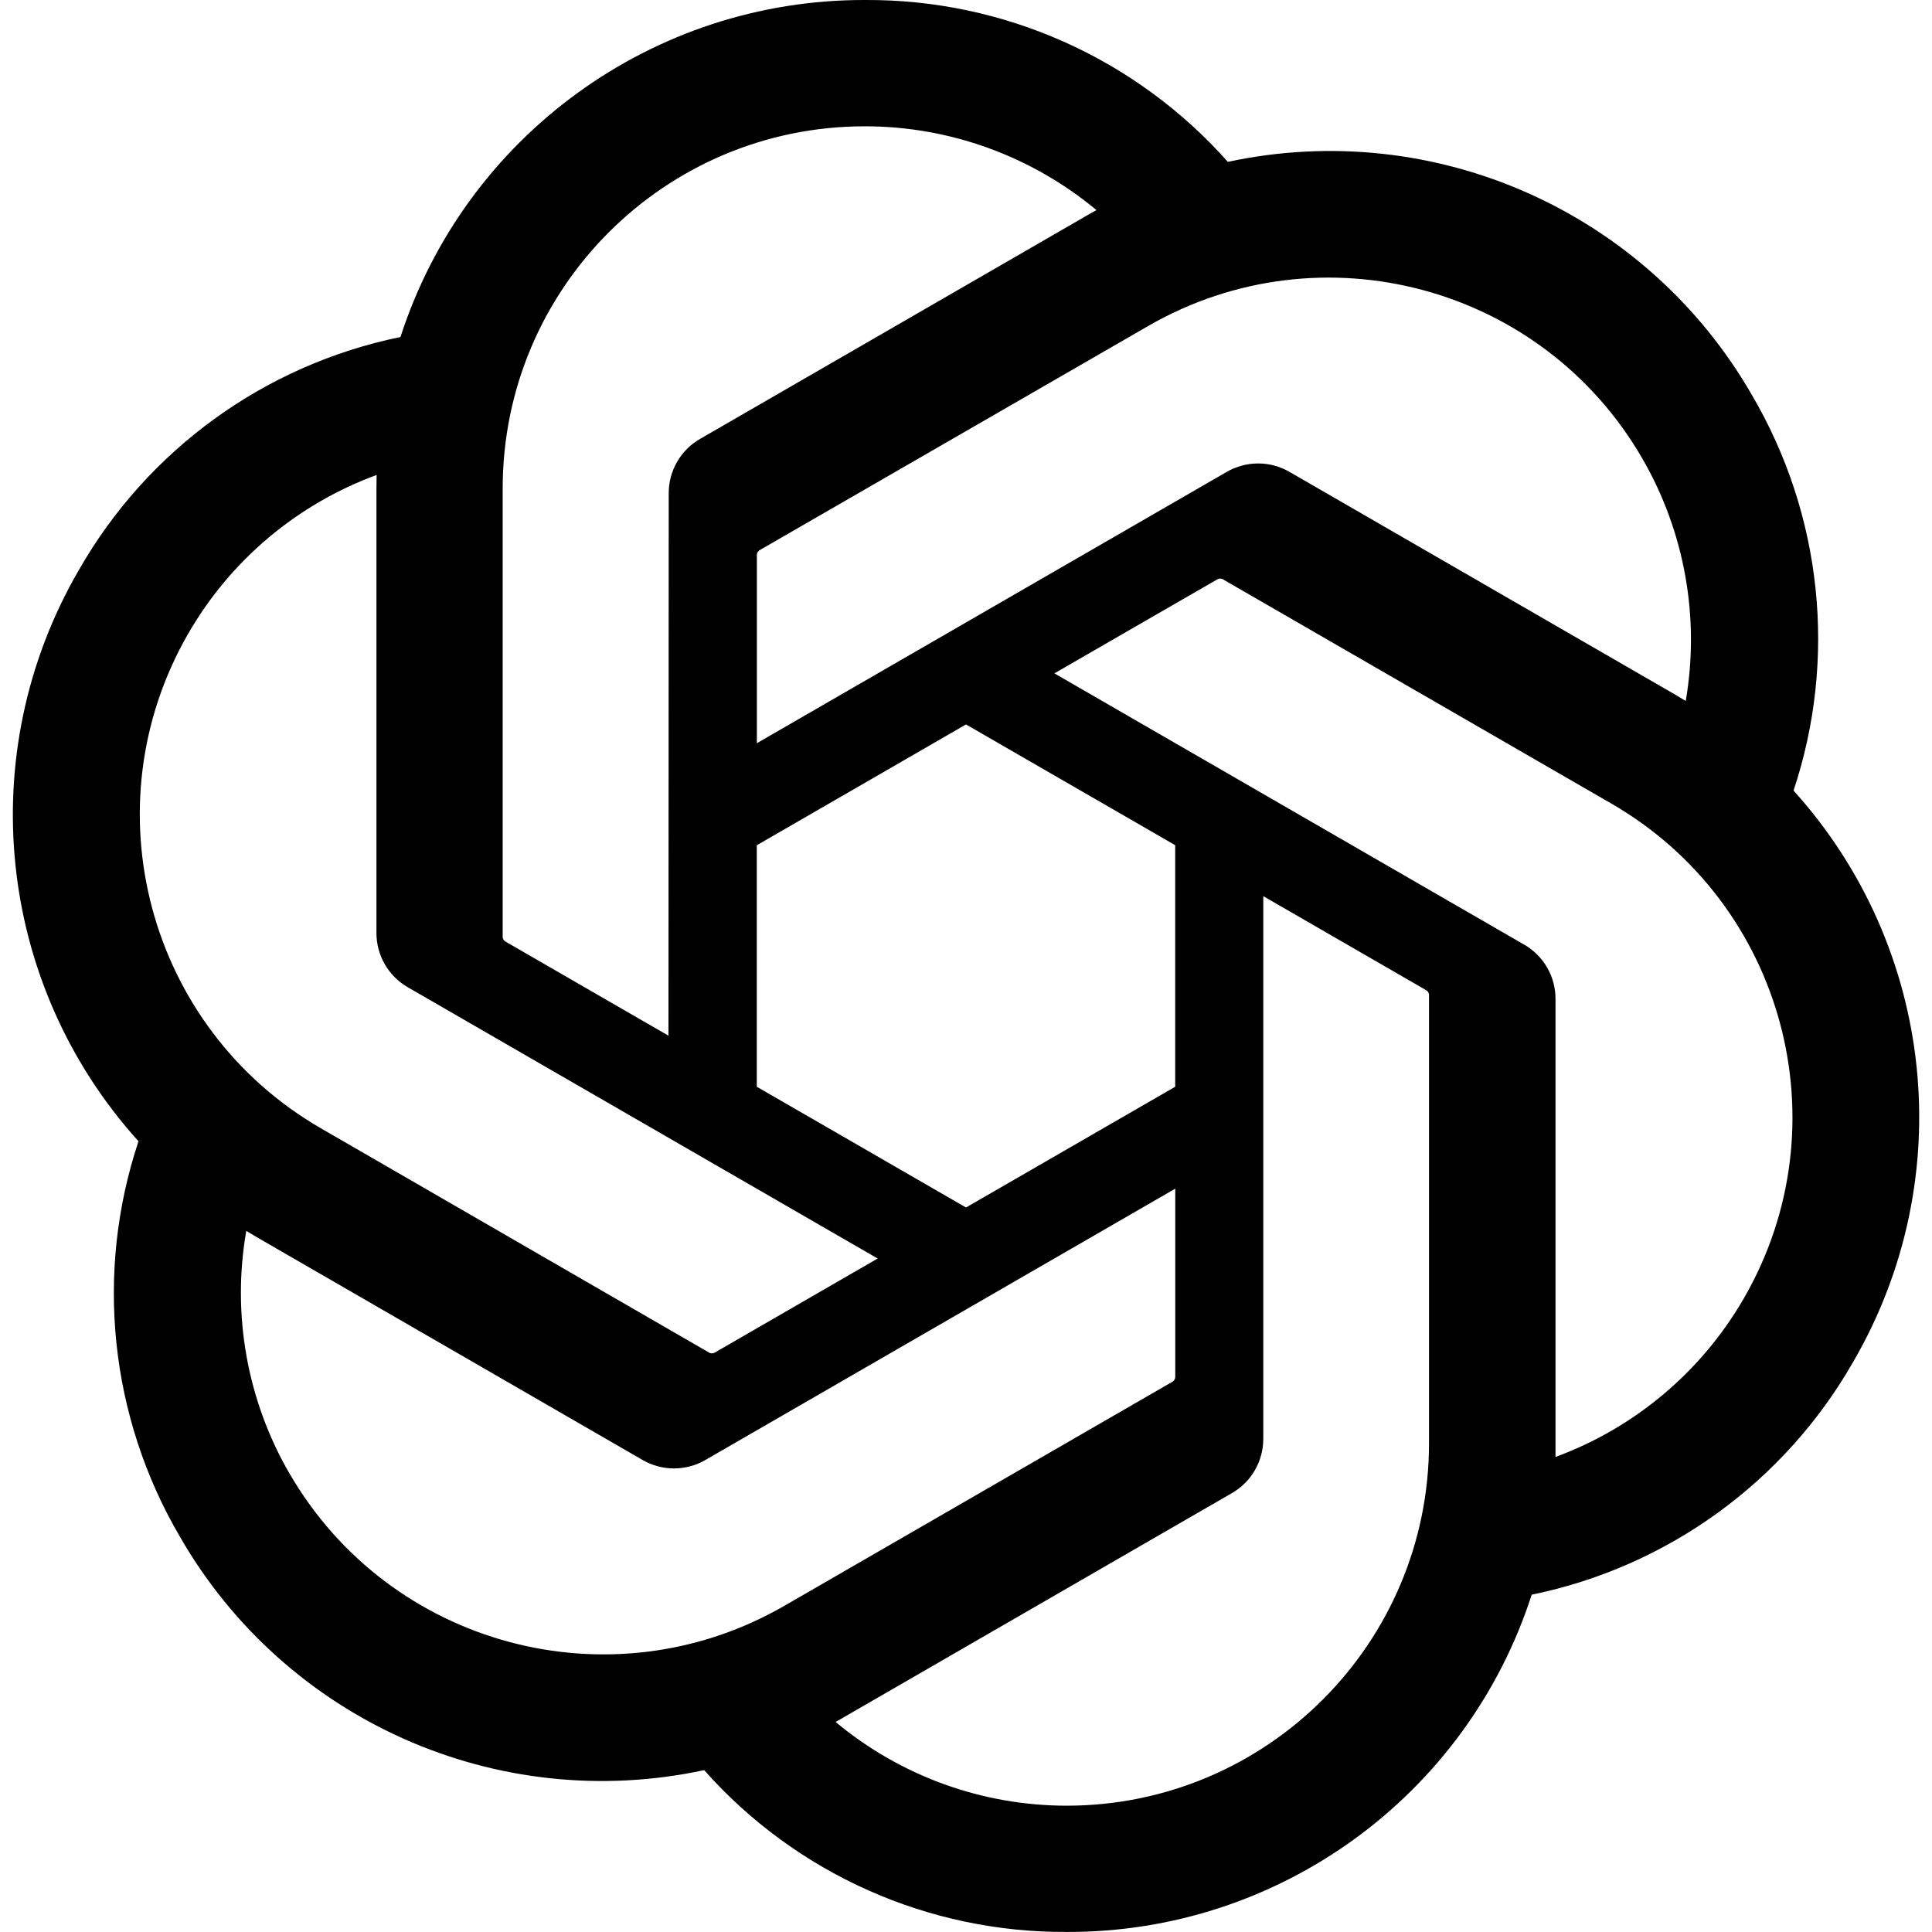
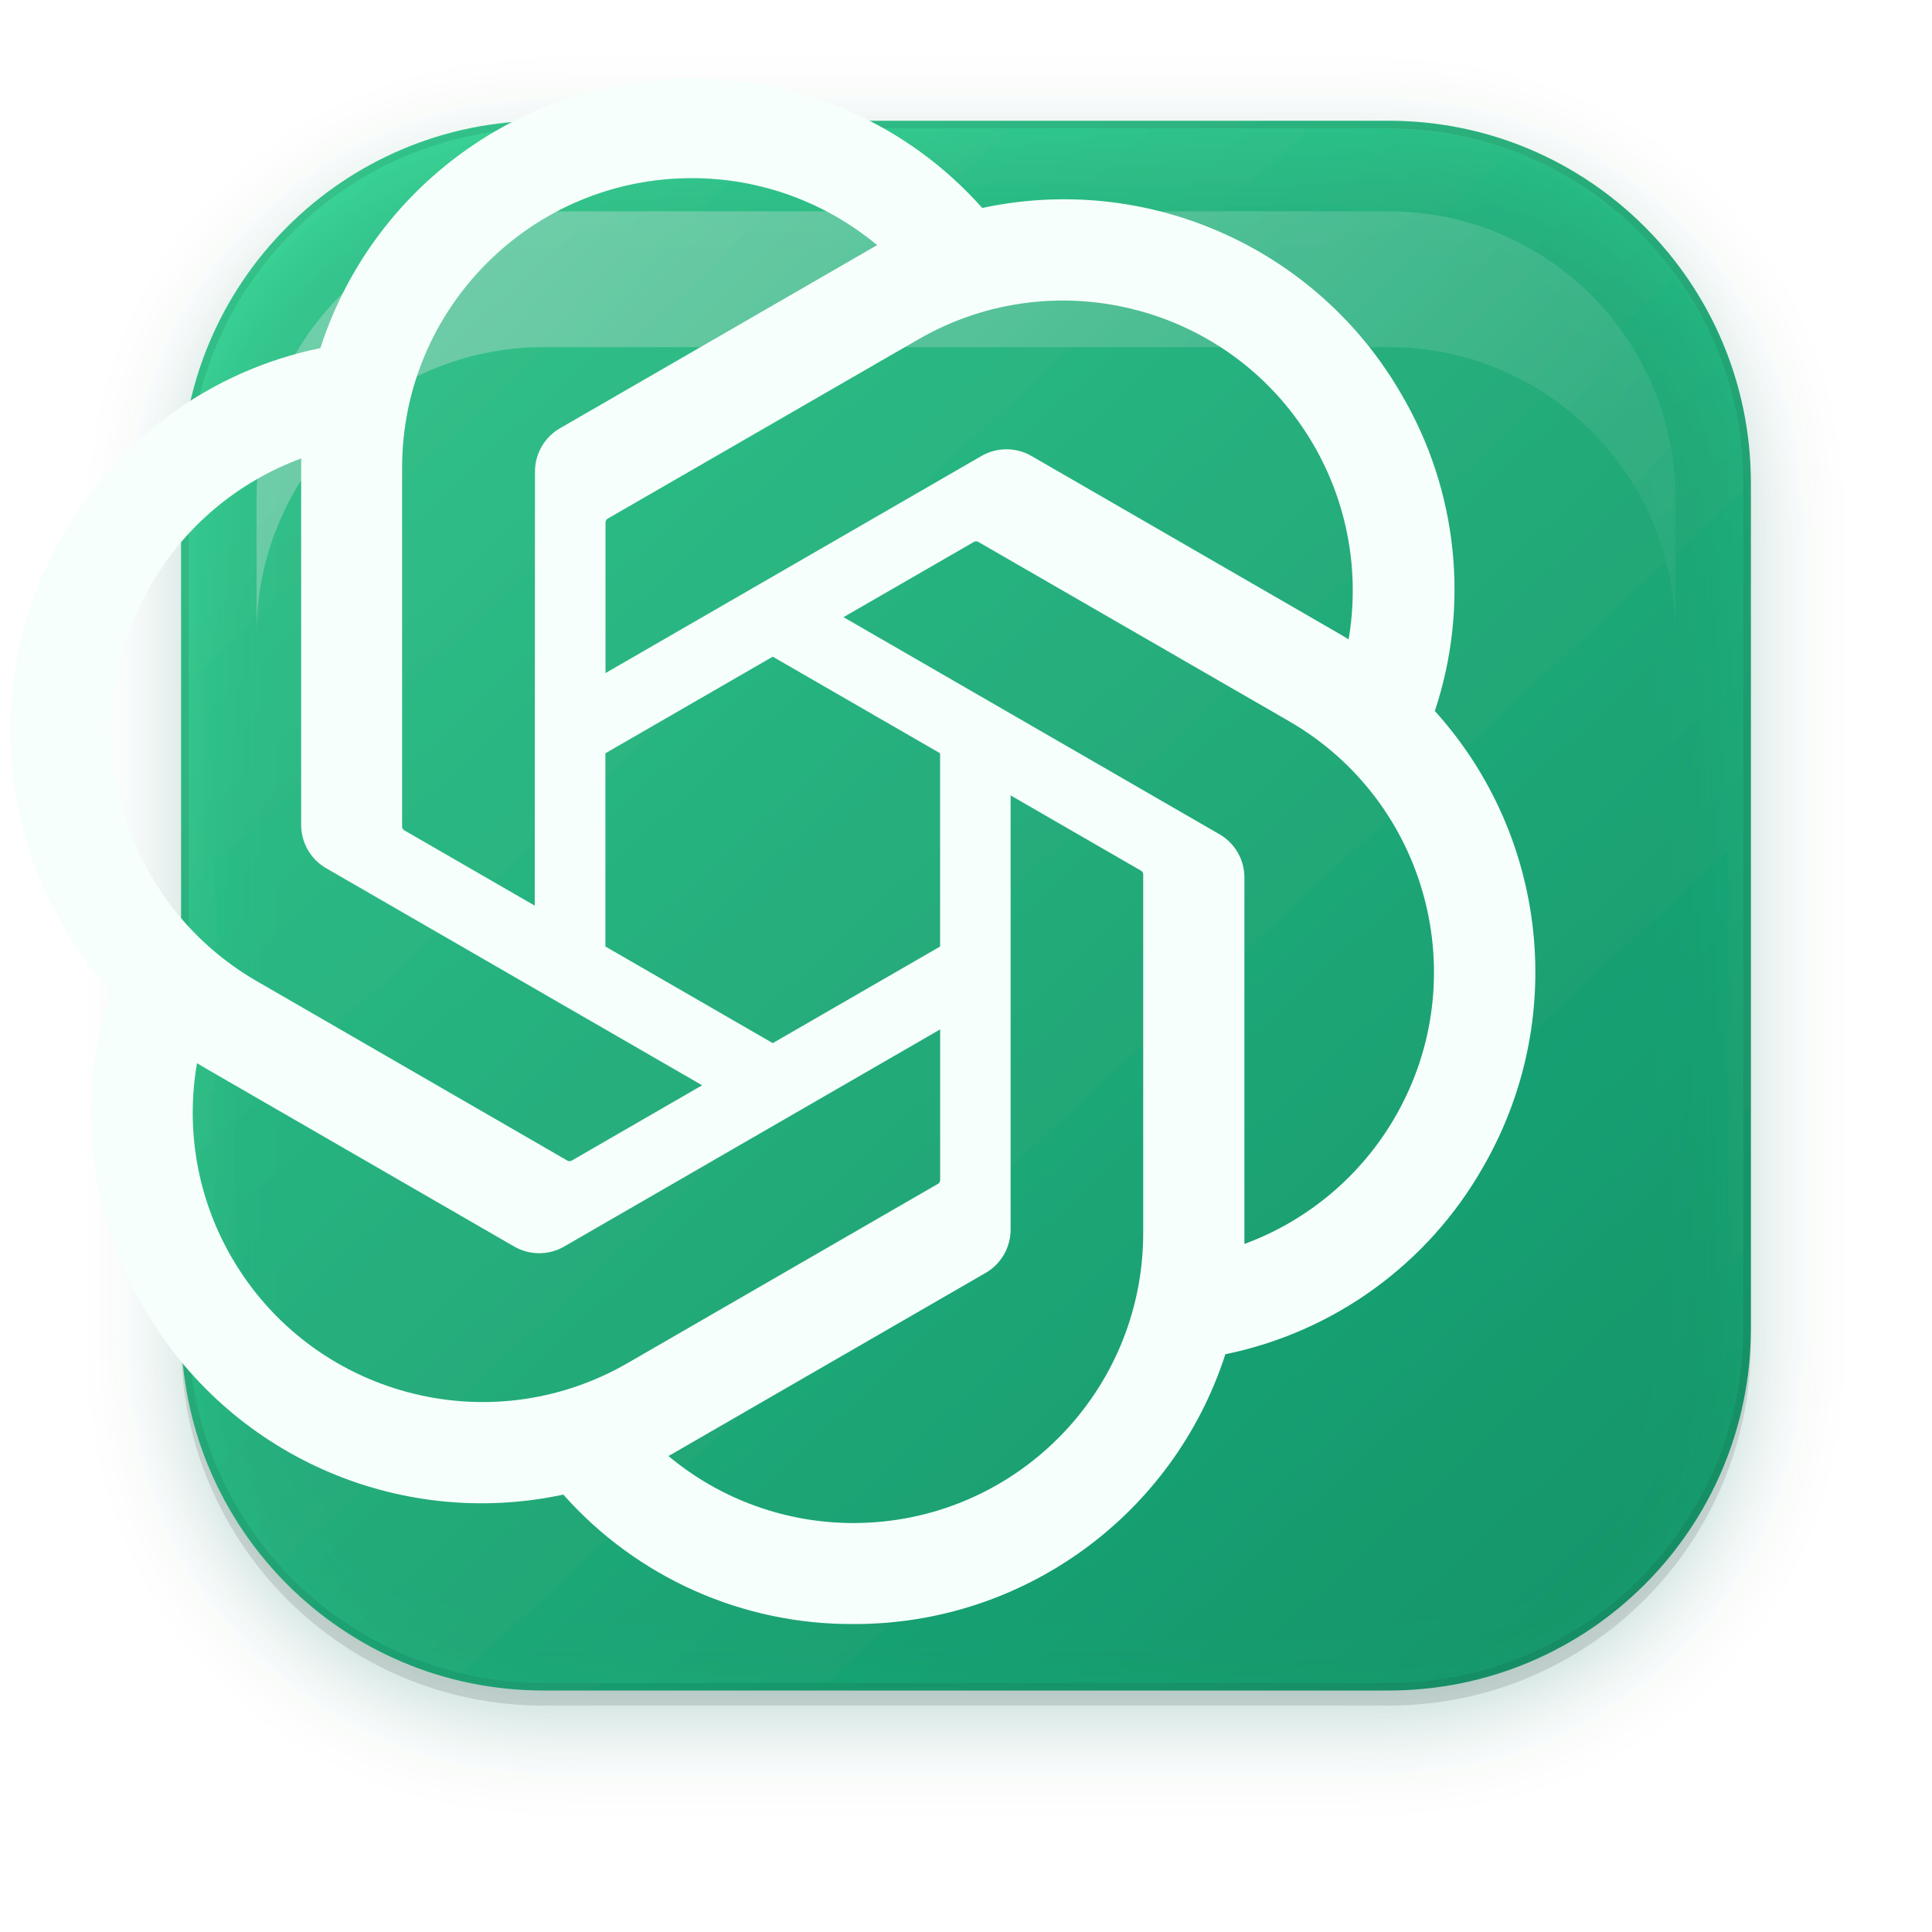
- <svg xmlns="http://www.w3.org/2000/svg" viewBox="0 0 320 320">
-   <path d="m297.06 130.97c7.26-21.79 4.76-45.66-6.85-65.48-17.46-30.4-52.56-46.04-86.84-38.68-15.25-17.18-37.16-26.95-60.13-26.81-35.04-.08-66.13 22.48-76.91 55.82-22.51 4.61-41.94 18.7-53.31 38.67-17.59 30.32-13.58 68.54 9.92 94.54-7.26 21.79-4.76 45.66 6.85 65.48 17.46 30.4 52.56 46.04 86.84 38.68 15.24 17.18 37.16 26.95 60.13 26.8 35.06.09 66.16-22.49 76.94-55.86 22.51-4.61 41.94-18.7 53.31-38.67 17.57-30.32 13.55-68.51-9.94-94.51zm-120.28 168.11c-14.03.02-27.62-4.89-38.39-13.88.49-.26 1.34-.73 1.89-1.07l63.72-36.8c3.26-1.85 5.26-5.32 5.24-9.07v-89.83l26.93 15.55c.29.14.48.42.52.74v74.39c-.04 33.08-26.83 59.9-59.91 59.97zm-128.84-55.03c-7.03-12.14-9.56-26.37-7.15-40.18.47.28 1.3.79 1.89 1.13l63.72 36.8c3.23 1.89 7.23 1.89 10.47 0l77.79-44.92v31.1c.02.32-.13.63-.38.83l-64.41 37.19c-28.69 16.52-65.33 6.7-81.92-21.95zm-16.77-139.09c7-12.16 18.05-21.46 31.21-26.29 0 .55-.03 1.52-.03 2.2v73.61c-.02 3.74 1.98 7.21 5.23 9.06l77.79 44.91-26.93 15.55c-.27.18-.61.21-.91.08l-64.42-37.22c-28.63-16.58-38.45-53.21-21.95-81.89zm221.26 51.49-77.79-44.92 26.93-15.54c.27-.18.61-.21.91-.08l64.42 37.19c28.68 16.57 38.51 53.26 21.94 81.94-7.01 12.14-18.05 21.44-31.2 26.28v-75.81c.03-3.74-1.96-7.2-5.2-9.06zm26.8-40.34c-.47-.29-1.3-.79-1.89-1.13l-63.72-36.8c-3.23-1.89-7.23-1.89-10.47 0l-77.79 44.92v-31.1c-.02-.32.13-.63.38-.83l64.41-37.16c28.69-16.55 65.37-6.7 81.91 22 6.99 12.12 9.52 26.31 7.15 40.1zm-168.51 55.43-26.94-15.55c-.29-.14-.48-.42-.52-.74v-74.39c.02-33.12 26.89-59.96 60.01-59.94 14.01 0 27.57 4.92 38.34 13.88-.49.26-1.33.73-1.89 1.07l-63.72 36.8c-3.26 1.85-5.26 5.31-5.24 9.06l-.04 89.79zm14.63-31.54 34.65-20.01 34.65 20v40.01l-34.65 20-34.65-20z" />
+ <svg xmlns="http://www.w3.org/2000/svg" viewBox="0 0 256 256">
+   <defs>
+     <linearGradient id="bg" x1="32" x2="224" y1="24" y2="232" gradientUnits="userSpaceOnUse">
+       <stop offset="0" stop-color="#3dd99a" />
+       <stop offset="1" stop-color="#139c6d" />
+     </linearGradient>
+     <linearGradient id="gloss" x1="60" x2="180" y1="40" y2="156" gradientUnits="userSpaceOnUse">
+       <stop offset="0" stop-color="#ffffff" stop-opacity=".34" />
+       <stop offset="1" stop-color="#ffffff" stop-opacity="0" />
+     </linearGradient>
+     <filter id="shadow" x="-20%" y="-20%" width="140%" height="140%">
+       <feGaussianBlur in="SourceAlpha" stdDeviation="6" />
+       <feOffset dy="4" />
+       <feColorMatrix values="0 0 0 0 0 0 0 0 0 0.13 0 0 0 0 0.08 0 0 0 0.24 0" />
+       <feBlend in2="SourceGraphic" />
+     </filter>
+   </defs>
+   <rect x="24" y="18" width="208" height="208" rx="48" fill="#000000" opacity=".12" />
+   <g filter="url(#shadow)">
+     <rect x="24" y="16" width="208" height="208" rx="48" fill="url(#bg)" />
+     <path d="M72 28h112c20.987 0 38 17.013 38 38v18c0-20.987-17.013-38-38-38H72C51.013 46 34 63.013 34 84V66c0-20.987 17.013-38 38-38Z" fill="url(#gloss)" />
+     <rect x="24.5" y="16.5" width="207" height="207" rx="47.5" fill="none" stroke="#000000" stroke-opacity=".08" />
+   </g>
+   <path d="m190.118 94.221c4.646-13.945 3.046-29.222-4.384-41.907-11.174-19.456-33.638-29.466-55.578-24.755-9.76-10.995-23.782-17.248-38.483-17.159-22.426-.051-42.323 14.386-49.223 35.725-14.406 2.95-26.842 11.968-34.118 24.749-11.258 19.405-8.691 43.865 6.349 60.505-4.646 13.945-3.046 29.222 4.384 41.907 11.174 19.456 33.638 29.466 55.578 24.755 9.754 10.995 23.782 17.248 38.483 17.152 22.438.058 42.342-14.393 49.242-35.75 14.406-2.95 26.842-11.968 34.118-24.749 11.245-19.405 8.672-43.846-6.362-60.486Zm-76.979 107.59c-8.979.013-17.677-3.129-24.57-8.883.314-.166.858-.467 1.21-.685l40.781-23.552c2.086-1.184 3.366-3.405 3.353-5.805v-57.491l17.235 9.952c.186.09.307.269.333.474v47.609c-.026 21.171-17.165 38.336-38.342 38.381Zm-82.457-35.219c-4.499-7.77-6.118-16.877-4.576-25.716.301.179.832.506 1.21.723l40.781 23.552c2.067 1.21 4.627 1.21 6.694 0l49.785-28.749v19.904c.013.205-.083.403-.243.531l-41.222 23.808c-18.362 10.573-41.811 4.288-52.429-14.053ZM19.95 77.573c4.48-7.782 11.552-13.734 19.974-16.826 0 .352-.019.973-.019 1.408v47.111c-.013 2.394 1.267 4.614 3.347 5.798l49.785 28.742-17.235 9.952c-.173.115-.39.134-.582.051L33.99 129.988C15.666 119.377 9.382 95.94 19.95 77.573Zm141.606 32.953-49.785-28.749 17.235-9.946c.173-.115.39-.134.582-.051l41.229 23.789c18.355 10.605 24.646 34.081 14.041 52.442-4.486 7.77-11.552 13.721-19.968 16.819v-48.512c.019-2.394-1.254-4.608-3.328-5.792Zm17.146-25.811c-.301-.186-.832-.506-1.21-.723L136.71 60.439c-2.067-1.21-4.627-1.21-6.694 0L80.231 89.188V69.284c-.013-.205.083-.403.243-.531L121.69 44.964c18.362-10.592 41.836-4.288 52.422 14.085 4.474 7.757 6.093 16.839 4.589 25.659ZM70.856 120.001l-17.242-9.952c-.186-.09-.307-.269-.333-.474V61.966c.013-21.197 17.216-38.375 38.413-38.362 8.966 0 17.645 3.149 24.538 8.883-.314.166-.851.467-1.21.685L74.241 56.724c-2.086 1.184-3.366 3.398-3.353 5.798l-.032 57.478Zm9.363-20.186 22.176-12.802 22.176 12.801v25.604l-22.176 12.801-22.176-12.801Z" fill="#f6fffb" />
</svg>
